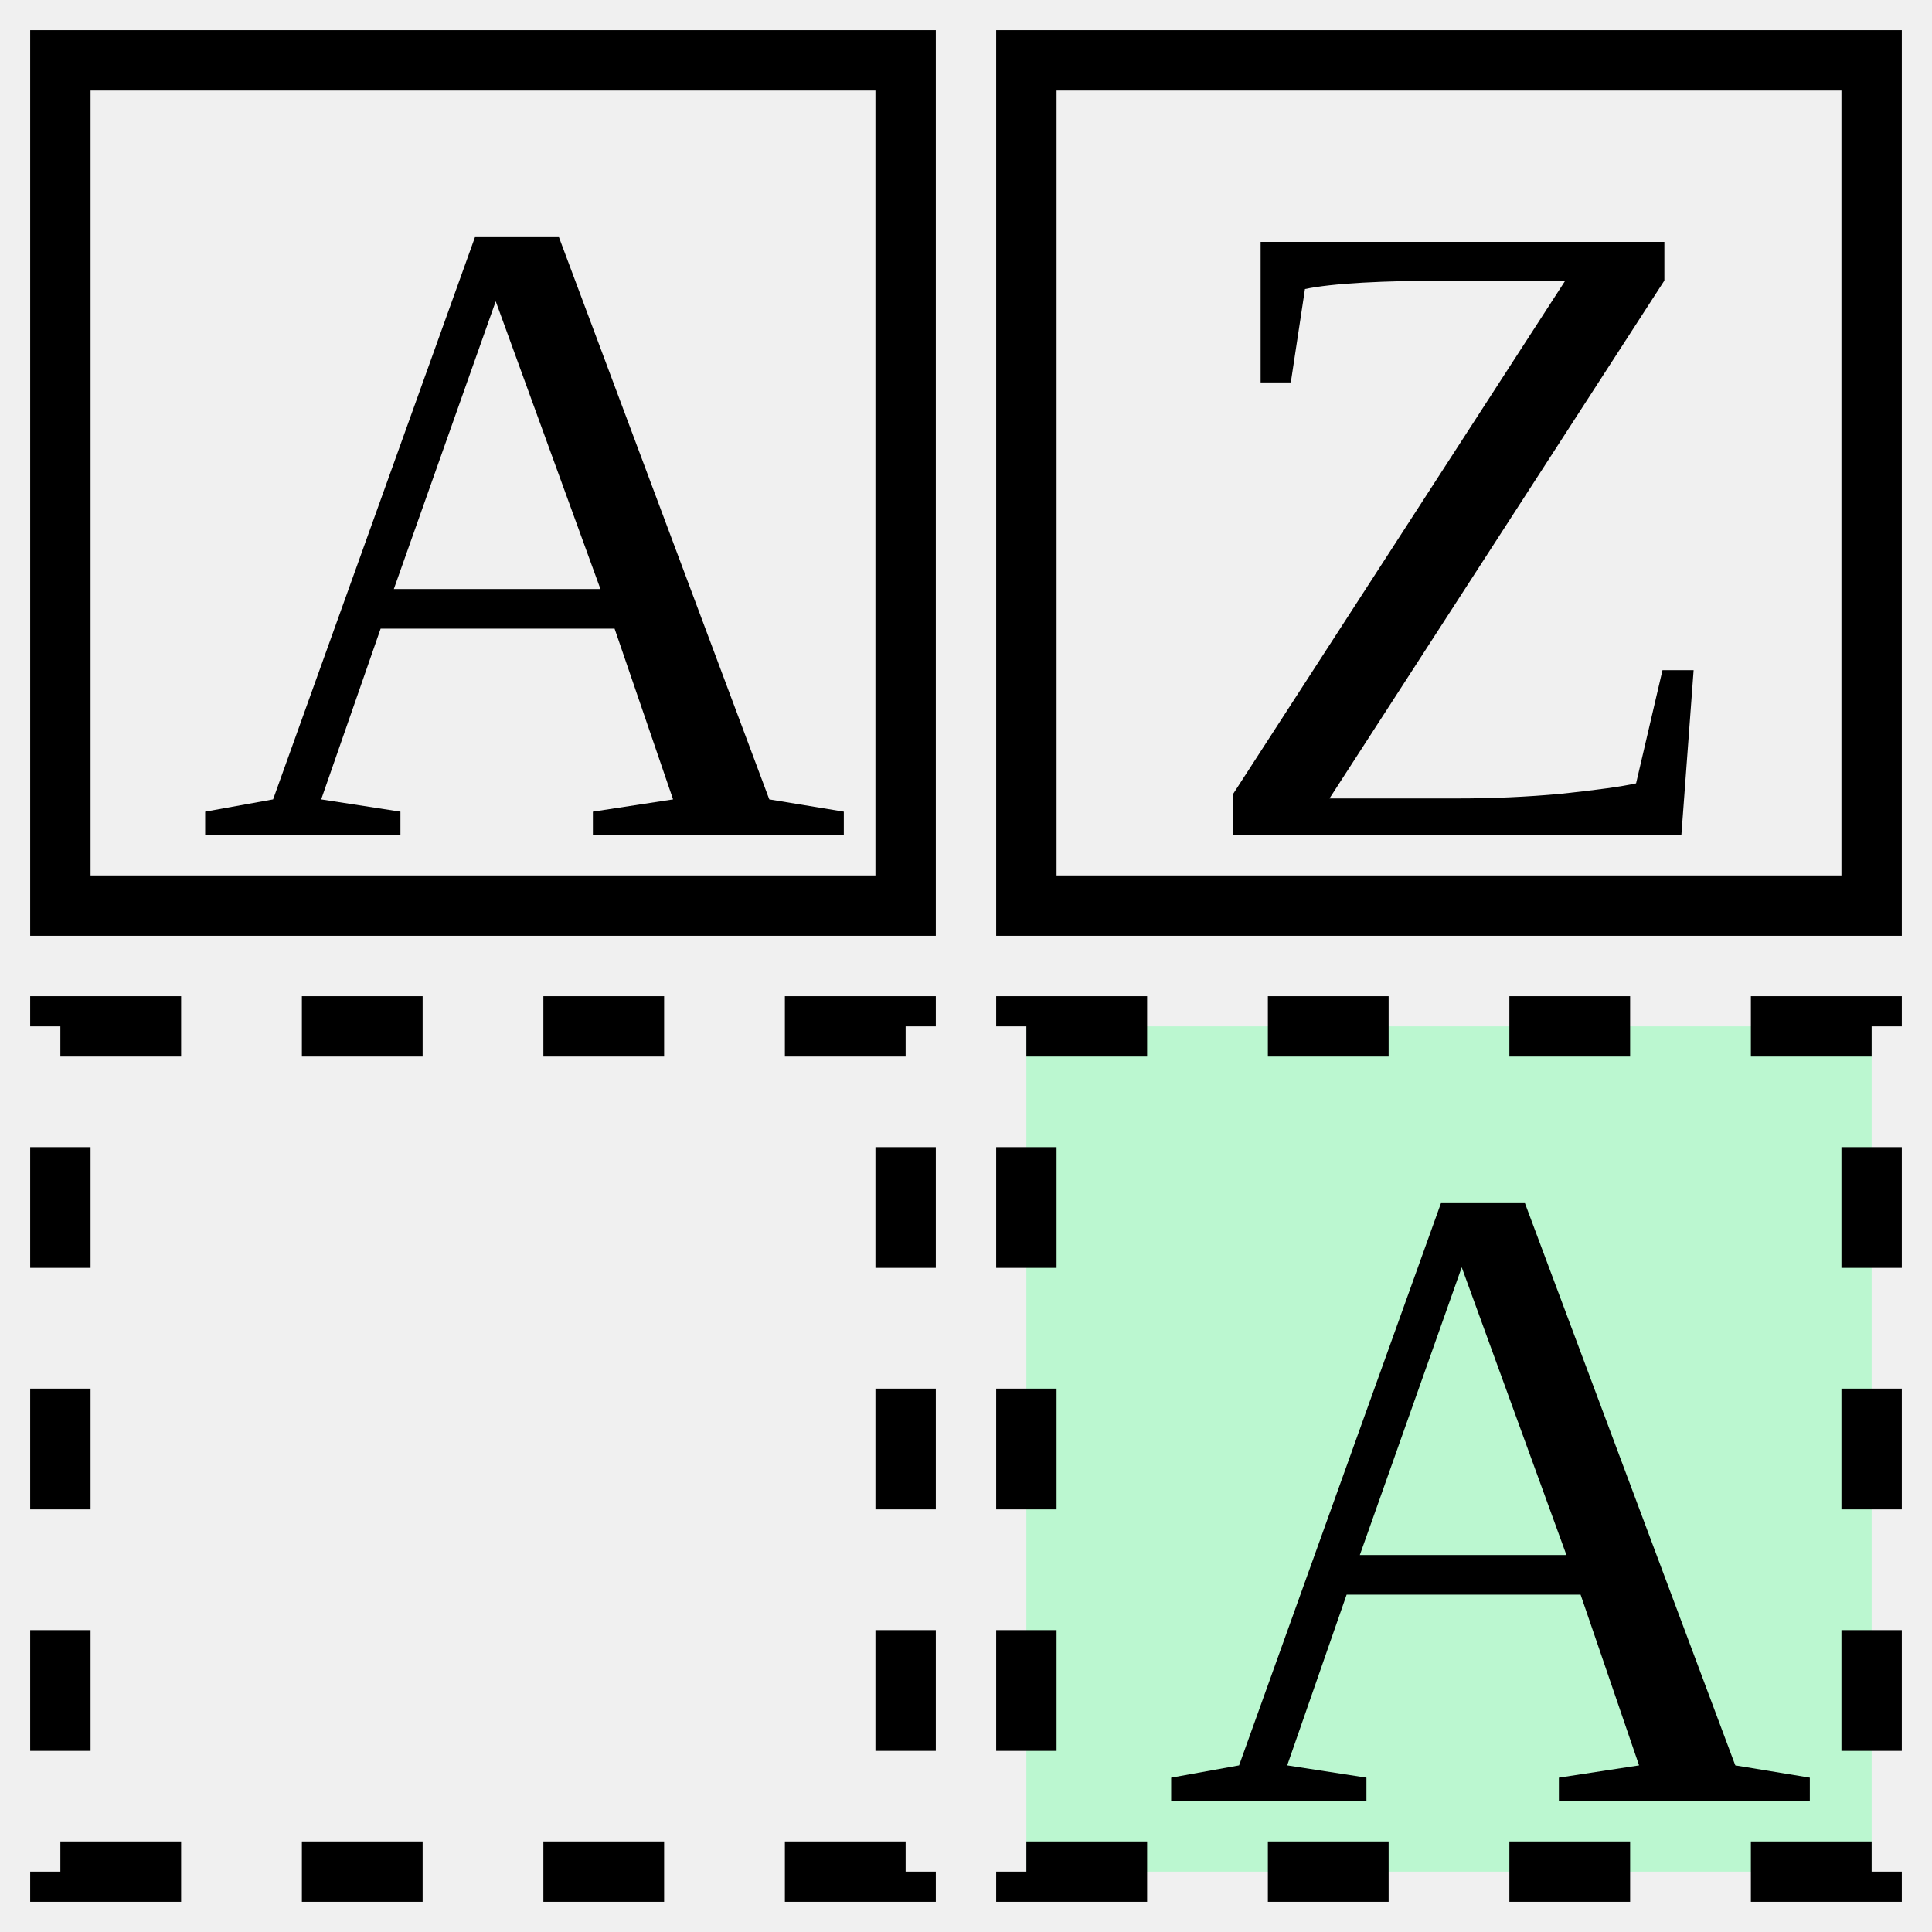
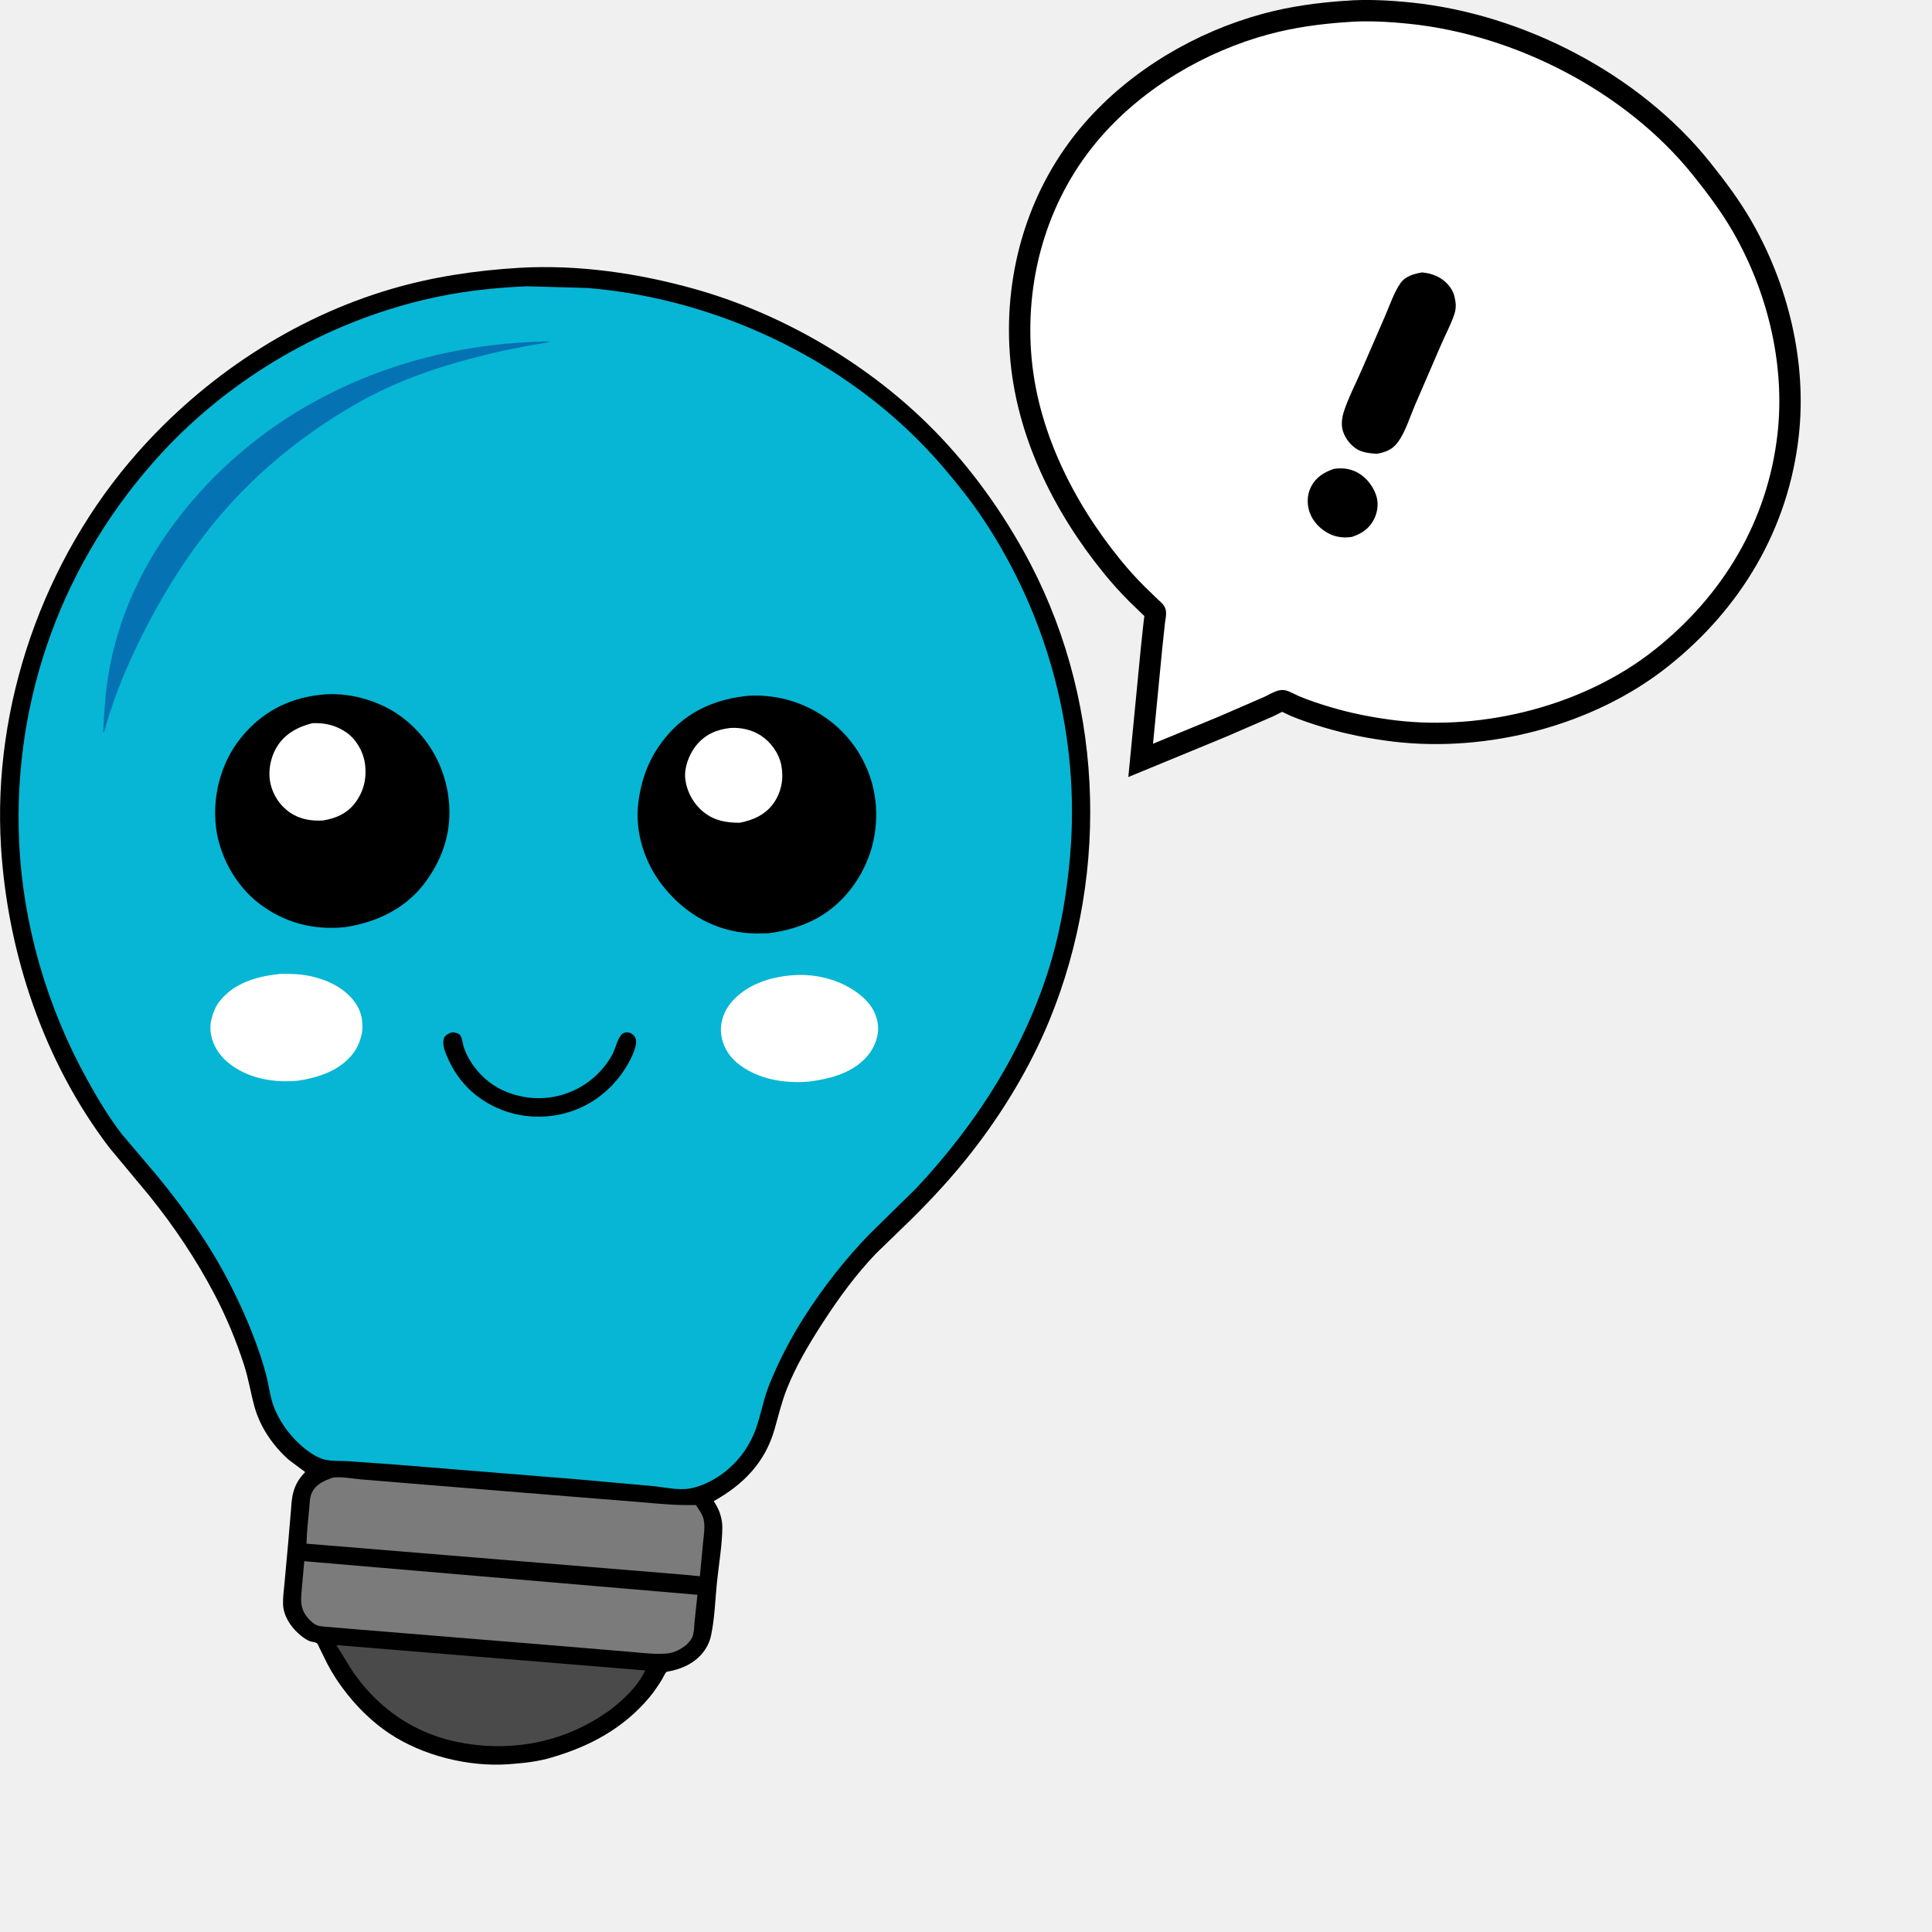
- <svg xmlns="http://www.w3.org/2000/svg" viewBox="0 0 32 32" style="background-color:#fff">
-   <rect width="14" height="14" rx="0" ry="0" transform="translate(1 1)" fill="none" stroke="#000" />
-   <text dx="0" dy="0" font-size="15" font-weight="400" transform="translate(3.257574 13.83419)" stroke-width="0">
-     <tspan y="0" font-weight="400" stroke-width="0">A</tspan>
-   </text>
-   <rect width="14" height="14" rx="0" ry="0" transform="translate(17 1)" fill="none" stroke="#000" />
-   <text dx="0" dy="0" font-size="15" font-weight="400" transform="translate(19.70801 13.83419)" stroke-width="0">
-     <tspan y="0" font-weight="400" stroke-width="0">Z</tspan>
-   </text>
-   <rect width="14" height="14" rx="0" ry="0" transform="translate(1 17)" fill="none" stroke="#000" stroke-dasharray="2" />
-   <rect width="14" height="14" rx="0" ry="0" transform="translate(17 17)" fill="#bbf7d0" stroke="#000" stroke-dasharray="2" />
-   <text dx="0" dy="0" font-size="15" font-weight="400" transform="translate(19.25757 29.83419)" stroke-width="0">
-     <tspan y="0" font-weight="400" stroke-width="0">A</tspan>
-   </text>
+ <svg xmlns="http://www.w3.org/2000/svg" viewBox="0 0 32 32" xml:space="preserve">
+   <path d="M392.362 25.522c5.687-.456 11.845-.107 17.512.48 29.492 3.056 60.209 18.852 78.862 42.14 3.965 4.95 7.82 10.082 10.993 15.578 9.696 16.793 14.662 37.123 12.515 56.48-2.72 24.538-15.275 45.47-34.48 60.687-19.644 15.565-47.546 22.652-72.31 19.686-6.227-.764-12.295-1.94-18.307-3.747-2.962-.89-5.912-1.867-8.764-3.066-.61-.257-2.812-1.442-3.275-1.412-.857.055-2.872 1.265-3.732 1.643l-12.442 5.4-22.221 9.16 2.943-30.398.779-7.3c.063-.625.358-1.908.249-2.471-.063-.327-.87-.956-1.138-1.212l-3.824-3.695a97.302 97.302 0 0 1-6.64-7.35c-13.376-16.382-23.434-36.627-24.956-57.973-1.563-21.934 5.046-43.816 19.585-60.487 12.095-13.869 29.198-23.927 46.904-28.722 7.11-1.926 14.413-2.918 21.747-3.42z" style="display:inline;fill:#fff;fill-opacity:1;stroke:#000;stroke-width:5.791;stroke-dasharray:none;stroke-opacity:1" transform="translate(-1.68 -1.37) scale(.0611)" />
+   <path d="M389.15 149.504c1.905-.23 3.576-.15 5.374.568 2.769 1.108 4.887 3.576 5.922 6.337.824 2.199.577 4.623-.44 6.703-1.254 2.56-3.372 3.992-6.024 4.85-2.044.343-4.265.096-6.132-.835-2.415-1.204-4.506-3.34-5.374-5.921-.735-2.19-.65-4.738.409-6.808 1.35-2.641 3.552-3.967 6.265-4.894zm23.855-53.237c1.772.185 3.44.62 4.968 1.573 1.803 1.126 3.397 2.977 3.834 5.095l.073.384.155.797a7.277 7.277 0 0 1-.304 3.53c-.938 2.81-2.431 5.52-3.597 8.254l-7.121 16.487c-1.34 3.12-2.536 7.083-4.502 9.807-1.522 2.11-3.374 2.829-5.843 3.25-1.813-.153-3.769-.308-5.362-1.28-1.888-1.152-3.534-3.406-3.942-5.595-.256-1.37-.074-2.998.342-4.308 1.273-4.002 3.382-7.967 5.04-11.843l6.258-14.406c1.237-2.859 2.348-6.24 4.107-8.795 1.336-1.94 3.699-2.567 5.894-2.95z" style="fill:#000;fill-opacity:1;stroke-width:.5" transform="translate(-1.68 -1.37) scale(.0611)" />
+   <path d="M168.226 95.023c15.952-.922 32.24 1.434 47.563 5.735 23.181 6.508 45.887 19.634 63.077 36.488 10.337 10.133 18.966 21.815 26.023 34.423 21.635 38.654 23.855 86.58 7.053 127.414-5.226 12.702-12.65 24.955-21.095 35.747-5.027 6.425-10.436 12.302-16.228 18.04l-9.605 9.312c-5.536 5.78-10.094 12.038-14.437 18.735-3.69 5.69-7.314 11.764-9.809 18.088-1.4 3.553-2.265 7.225-3.31 10.887-2.566 8.985-8.454 14.984-16.482 19.454.656 1.047 1.287 2.11 1.674 3.29.38 1.162.667 2.506.659 3.736-.031 4.88-.94 9.96-1.442 14.83-.49 4.74-.615 9.862-1.605 14.502a11.02 11.02 0 0 1-1.068 2.963c-2.008 3.698-5.525 5.706-9.488 6.655-.25.06-1.431.228-1.581.363-.37.33-.894 1.567-1.196 2.049-1.057 1.683-2.157 3.341-3.437 4.864-7.005 8.332-16.054 13.209-26.38 16.225-3.704 1.149-7.9 1.574-11.769 1.85-10.844.775-23.27-2.303-32.341-8.369-5.675-3.793-10.811-9.263-14.508-14.976a45.293 45.293 0 0 1-2.349-4.036l-2.052-4.168c-.165-.336-.405-1.04-.71-1.265-.401-.297-1.368-.339-1.87-.526-1.057-.396-2.22-1.3-3.06-2.05-2.256-2.012-4.124-4.89-4.231-7.991-.064-1.84.235-3.8.392-5.64l1.004-10.985.708-8.315c.144-1.739.196-3.585.65-5.274.64-2.38 1.596-3.853 3.248-5.61l-4.372-3.252c-4.359-3.847-7.844-8.894-9.392-14.55-1.01-3.691-1.591-7.439-2.767-11.1-2.12-6.6-4.819-13.127-8.044-19.266-4.986-9.49-10.93-18.367-17.654-26.712l-10.902-13.11c-17.671-23.193-27.507-52.47-29.318-81.413-2.406-38.45 11.502-78.074 36.979-106.914 18.203-20.607 42.248-36.58 68.71-44.357 11.415-3.354 22.914-5.046 34.762-5.771z" style="stroke-width:.5" transform="translate(-1.68 -1.37) scale(.0611)" />
+   <path fill="#4a4a4a" d="m118.689 468.382 83.741 6.873c-2.162 4.41-5.76 7.783-9.585 10.75l-2.39 1.598c-11.757 7.637-25.761 9.85-39.38 6.956-11.155-2.37-20.467-8.682-27.137-17.875-1.932-2.663-3.456-5.554-5.25-8.302z" style="stroke-width:.5" transform="translate(-1.68 -1.37) scale(.0611)" />
+   <path fill="#7c7b7b" d="m109.98 445.635 106.579 9.11-.778 7.323c-.126 1.275-.11 2.954-.602 4.138-.319.769-1.022 1.465-1.574 2.079-1.652 1.265-3.202 2.171-5.341 2.372-3.204.302-6.723-.194-9.935-.444l-17.296-1.454-58.325-4.768-6.041-.52c-1.017-.097-2.307-.103-3.255-.472-.996-.387-1.958-1.365-2.626-2.176-2.187-2.655-1.671-5.245-1.42-8.406zm7.834-22.683c2.463-.256 5.029.281 7.48.497l14.203 1.18 46.026 3.746 14.937 1.197c5.244.451 10.4.979 15.674.836.754 1.11 1.805 2.564 2.105 3.892.436 1.937.043 4.215-.14 6.183l-.88 9.232-5.086-.488-101.548-8.341c.083-3.167.414-6.357.727-9.509.133-1.337.13-3.041.71-4.265 1.175-2.48 3.399-3.304 5.792-4.16z" style="stroke-width:.5" transform="translate(-1.68 -1.37) scale(.0611)" />
+   <path fill="#06b6d4" d="m170.378 100.028 16.42.456c36.653 3.05 73.011 20.9 96.84 49.117 3.572 4.231 7.124 8.66 10.206 13.263 17.97 26.837 26.514 59.37 23.738 91.57-.806 9.36-2.343 18.895-4.95 27.928-6.786 23.515-20.164 44.5-36.819 62.231l-12.487 12.262c-6.643 6.771-12.683 14.575-17.795 22.55-3.629 5.662-6.938 12.011-9.456 18.267-1.588 3.946-2.253 8.028-3.645 12.007-1.513 4.323-4.302 8.32-7.82 11.25-2.863 2.387-6.487 4.357-10.186 5.011-3.124.552-7.182-.42-10.363-.705l-20.983-1.871-48.072-3.895-13.242-.948c-2.05-.131-4.278.05-6.284-.435-2.324-.563-4.924-2.498-6.676-4.103-3.217-2.947-5.855-6.688-7.295-10.831-.765-2.201-1.063-4.57-1.584-6.837-.608-2.646-1.432-5.218-2.315-7.784-2.262-6.577-5.096-12.873-8.304-19.038-5.214-10.018-11.967-19.524-19.133-28.238l-9.67-11.412c-3.515-4.534-6.46-9.49-9.241-14.497-10.946-19.703-17.547-42.113-18.576-64.662-1.788-39.197 12.04-76.583 38.582-105.404 18.952-20.58 44.555-35.393 71.777-41.738 9.056-2.111 18.06-3.122 27.333-3.514z" style="stroke-width:.5" transform="translate(-1.68 -1.37) scale(.0611)" />
+   <path d="M149.998 302.292c.465-.02.322-.045.725.038.65.135 1.316.315 1.667.962.368.678.504 1.83.723 2.601.517 1.817 1.402 3.501 2.467 5.055 3.315 4.835 8.066 7.736 13.792 8.792 9.676 1.785 19.347-2.827 24.116-11.428.802-1.447 1.516-4.927 2.84-5.723.625-.374 1.068-.397 1.754-.227.67.165 1.335.728 1.622 1.355.672 1.465-.262 3.435-.788 4.82-2.934 6.337-7.976 11.543-14.423 14.34-6.63 2.874-14.476 3.028-21.18.33-6.914-2.78-11.834-7.72-14.706-14.575-.673-1.606-1.341-3.402-.64-5.09.657-.7 1.1-1.002 2.031-1.25z" style="stroke-width:.5" transform="translate(-1.68 -1.37) scale(.0611)" />
+   <path fill="#fff" d="M102.772 286.514c.716-.167 1.678-.072 2.434-.082 2.611-.036 5.21.24 7.74.914 4.515 1.201 9.141 3.735 11.496 7.929 1.373 2.445 1.698 5.815.852 8.502l-.13.39c-.424 1.324-.955 2.484-1.782 3.604-3.573 4.841-9.469 6.76-15.181 7.62-3.194.3-6.366.167-9.505-.518-4.723-1.031-9.72-3.577-12.343-7.776-1.512-2.42-2.256-5.407-1.561-8.238l.084-.317c.45-1.76 1.044-3.285 2.177-4.729 3.787-4.83 9.871-6.644 15.72-7.3z" style="stroke-width:.5" transform="translate(-1.68 -1.37) scale(.0611)" />
+   <path fill="#0572b4" d="M174.33 115.024c.806-.118 1.375-.104 2.181.018-1.316.496-2.914.561-4.307.806l-8.285 1.64c-13.417 3.055-26.115 6.803-38.222 13.498-13.334 7.375-25.673 16.913-35.925 28.227-9.33 10.299-17.084 22.238-23.335 34.623-4.149 8.22-7.706 16.52-10.256 25.376-.15.66-.27 1.239-.619 1.83l-.11-.125c.303-5.902.658-11.6 1.75-17.425 3.58-19.087 13.245-35.881 26.514-49.85 23.63-24.872 56.603-37.743 90.614-38.618z" style="stroke-width:.5" transform="translate(-1.68 -1.37) scale(.0611)" />
+   <path fill="#fff" d="M242.575 286.776c6.19-.413 12.547 1.183 17.545 4.922 2.896 2.166 4.915 4.844 5.367 8.52.343 2.793-.792 5.85-2.499 8.03-3.883 4.957-10.329 6.636-16.287 7.39-6.717.544-13.963-.66-19.315-5.024-2.505-2.043-4.124-4.943-4.428-8.174-.285-3.026.884-6.108 2.852-8.384 4.182-4.838 10.579-6.856 16.765-7.28z" style="stroke-width:.5" transform="translate(-1.68 -1.37) scale(.0611)" />
+   <path d="M114.397 210.768c7.135-.864 15.46 1.4 21.307 5.519 7.113 5.013 11.81 12.59 13.202 21.182 1.416 8.733-.735 16.678-5.866 23.773-5.336 7.379-13.183 11.144-21.968 12.514-8.61.882-16.563-1.18-23.456-6.503-6.242-4.82-10.594-12.711-11.562-20.53-1.04-8.404 1.31-17.484 6.624-24.135 5.598-7.008 12.87-10.872 21.72-11.82z" style="stroke-width:.5" transform="translate(-1.68 -1.37) scale(.0611)" />
+   <path fill="#fff" d="M112.15 218.47c3.287-.163 6.34.538 9.087 2.397 2.727 1.844 4.65 5.096 5.155 8.34.594 3.808-.168 7.48-2.44 10.613-2.202 3.038-5.191 4.395-8.816 5.008-2.666.188-5.495-.16-7.872-1.438-3.124-1.68-5.33-4.524-6.289-7.936-.96-3.419-.3-7.367 1.484-10.412 2.135-3.645 5.721-5.569 9.692-6.571z" style="stroke-width:.5" transform="translate(-1.68 -1.37) scale(.0611)" />
+   <path d="M230.536 211.02c7.995-.369 15.433 1.905 21.824 6.726 6.753 5.094 11.304 12.867 12.386 21.252 1.128 8.75-1.204 17.463-6.62 24.44-5.685 7.323-13.264 10.787-22.267 11.973-2.322.067-4.734.114-7.042-.177-8.873-1.12-16.3-5.821-21.757-12.81-4.88-6.253-7.54-14.565-6.51-22.519.87-6.723 3.107-12.434 7.46-17.703 5.816-7.041 13.595-10.331 22.526-11.182z" style="stroke-width:.5" transform="translate(-1.68 -1.37) scale(.0611)" />
+   <path fill="#fff" d="M225.481 219.762c2.902-.173 5.874.476 8.32 2.085 2.686 1.768 4.852 4.78 5.484 7.957.705 3.542.086 7.156-1.953 10.164-2.197 3.242-5.574 4.765-9.291 5.485-3.523.013-6.697-.495-9.564-2.702-2.872-2.212-4.805-5.597-5.215-9.204-.342-3.014 1.032-6.661 2.922-9.005 2.417-2.998 5.522-4.366 9.297-4.78z" style="stroke-width:.5" transform="translate(-1.68 -1.37) scale(.0611)" />
</svg>
